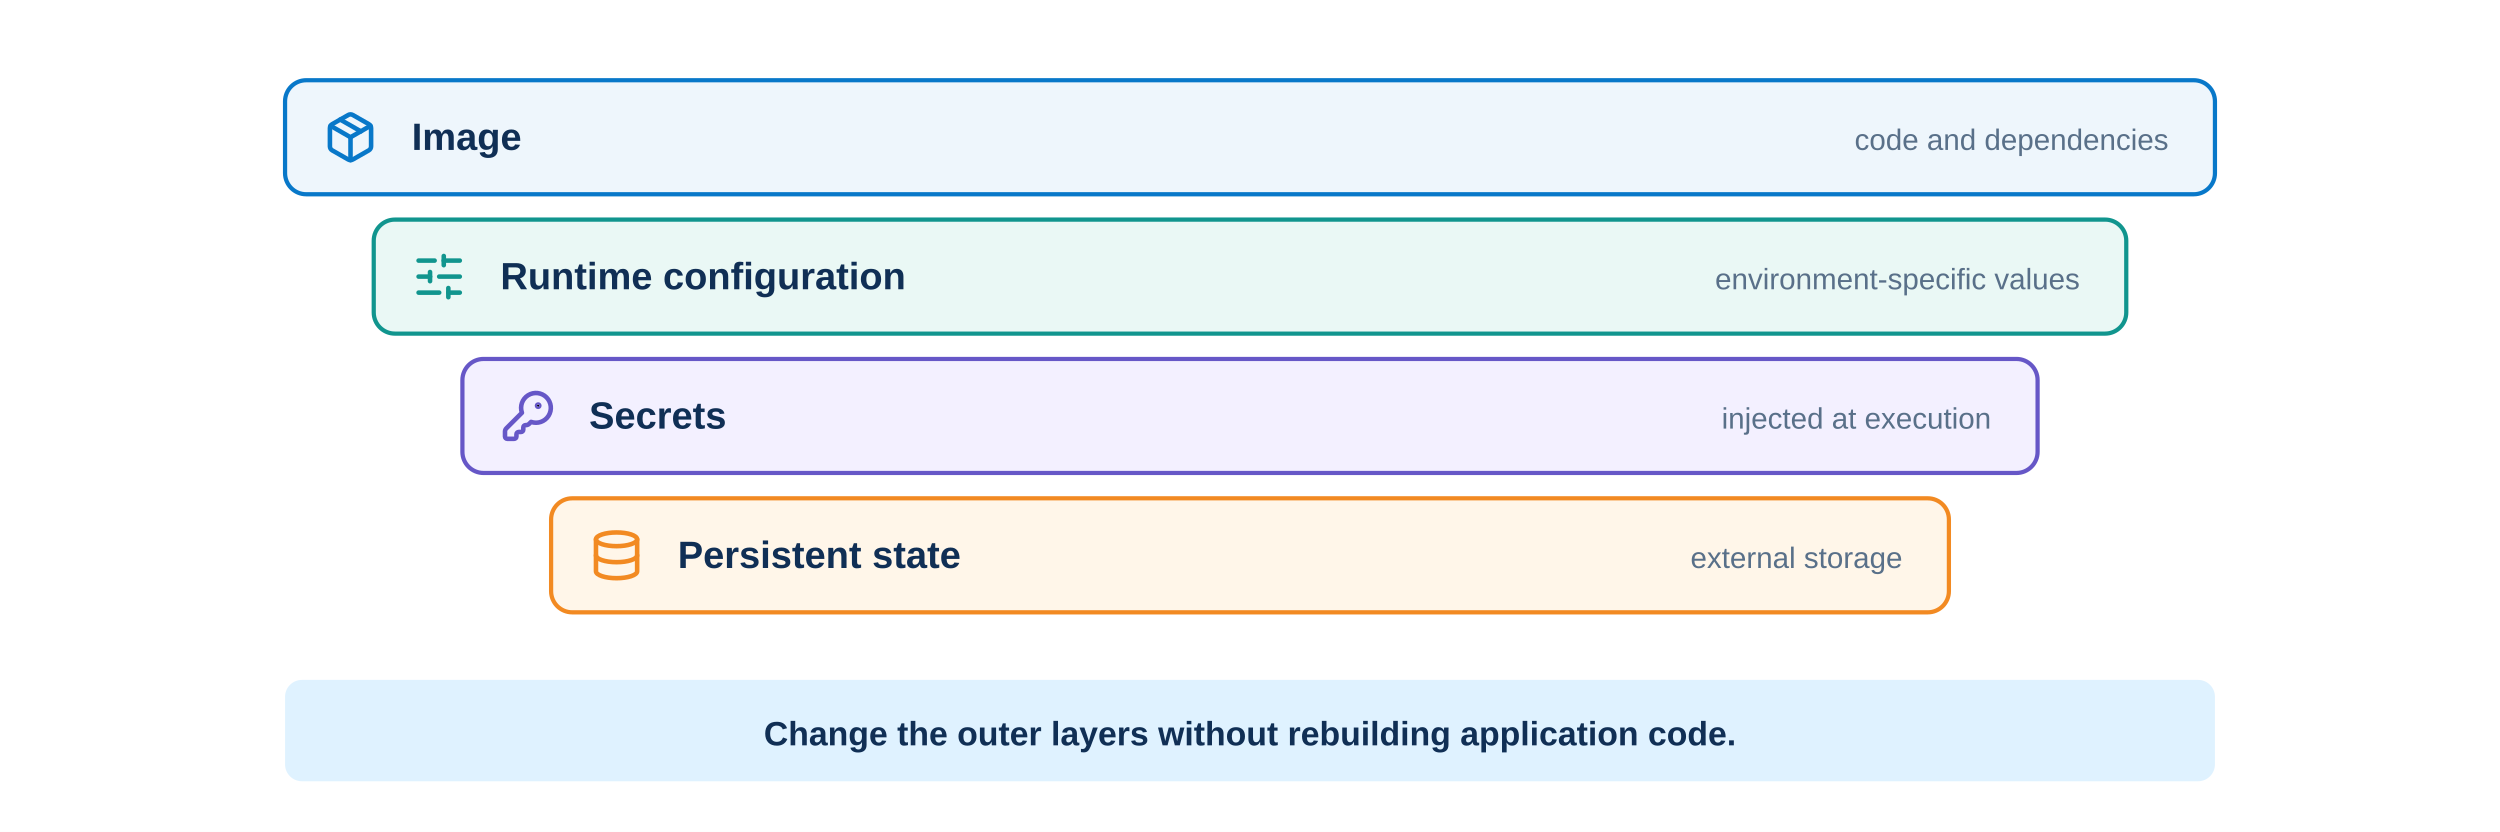
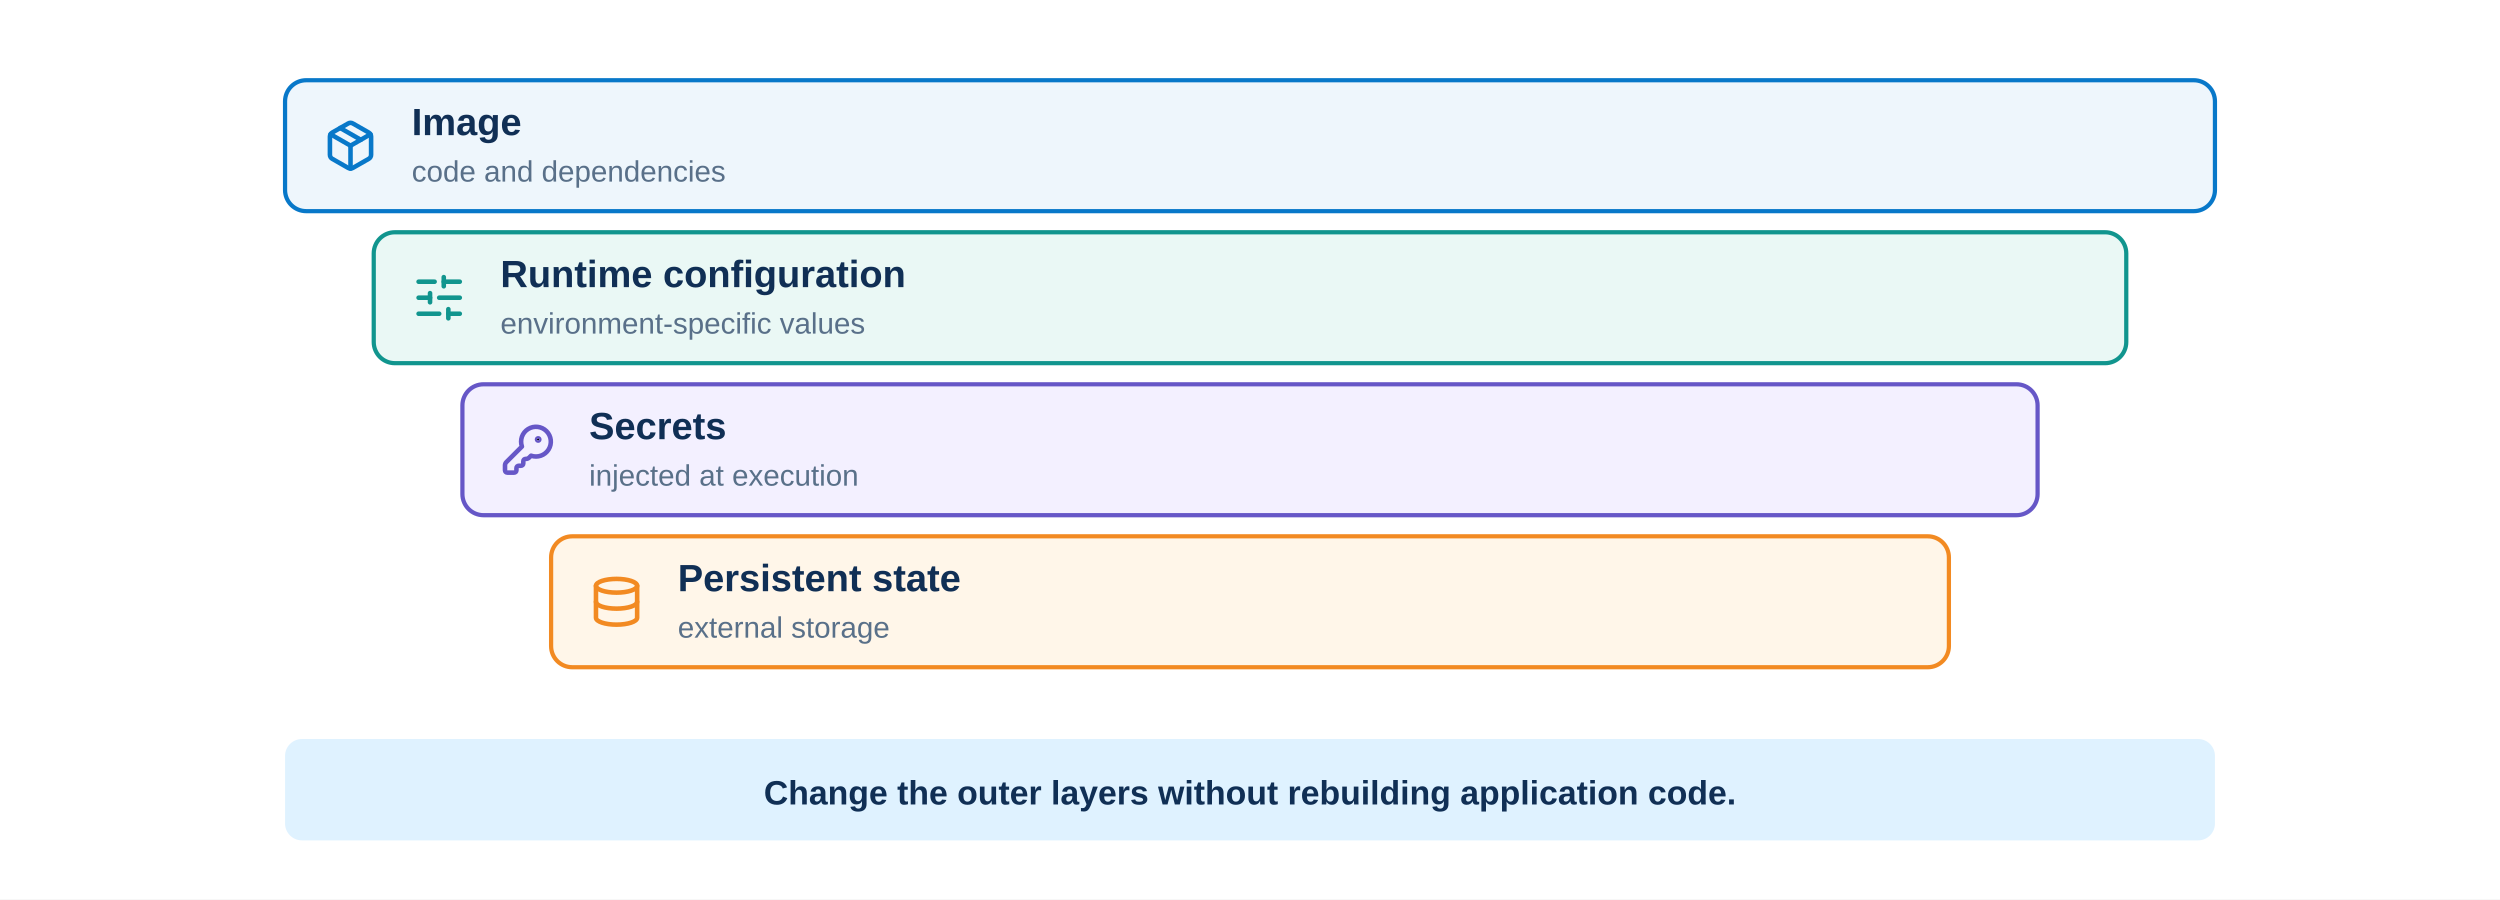
- <svg xmlns="http://www.w3.org/2000/svg" width="1184" height="394" viewBox="0 0 1184 394">
+ <svg xmlns="http://www.w3.org/2000/svg" width="1184" height="426" viewBox="0 0 1184 426">
  <rect width="100%" height="100%" fill="white" />
  <style>.label{font:700 18px Arial,sans-serif;fill:#102f55}.sub{font:400 14px Arial,sans-serif;fill:#597089}.band{font:700 16px Arial,sans-serif;fill:#102f55}.small{font:600 14px Arial,sans-serif;fill:#102f55}</style>
-   <rect x="135" y="38" width="914" height="54" rx="10" fill="#eef6fc" stroke="#0878c9" stroke-width="2" />
-   <g transform="translate(153 52) scale(1.083333)" fill="none" stroke="#0878c9" stroke-width="2" stroke-linecap="round" stroke-linejoin="round">
+   <rect x="135" y="38" width="914" height="62" rx="10" fill="#eef6fc" stroke="#0878c9" stroke-width="2" />
+   <g transform="translate(153 56) scale(1.083333)" fill="none" stroke="#0878c9" stroke-width="2" stroke-linecap="round" stroke-linejoin="round">
    <path d="M11 21.73a2 2 0 0 0 2 0l7-4A2 2 0 0 0 21 16V8a2 2 0 0 0-1-1.73l-7-4a2 2 0 0 0-2 0l-7 4A2 2 0 0 0 3 8v8a2 2 0 0 0 1 1.73z" />
    <path d="M12 22V12" />
    <polyline points="3.29 7 12 12 20.71 7" />
    <path d="m7.5 4.27 9 5.15" />
  </g>
-   <text x="195" y="71" text-anchor="start" class="label">Image</text>
-   <text x="1027" y="71" text-anchor="end" class="sub">code and dependencies</text>
-   <rect x="177" y="104" width="830" height="54" rx="10" fill="#eaf8f5" stroke="#11958e" stroke-width="2" />
-   <g transform="translate(195 118) scale(1.083333)" fill="none" stroke="#11958e" stroke-width="2" stroke-linecap="round" stroke-linejoin="round">
+   <text x="195" y="64" text-anchor="start" class="label">Image</text>
+   <text x="195" y="86" text-anchor="start" class="sub">code and dependencies</text>
+   <rect x="177" y="110" width="830" height="62" rx="10" fill="#eaf8f5" stroke="#11958e" stroke-width="2" />
+   <g transform="translate(195 128) scale(1.083333)" fill="none" stroke="#11958e" stroke-width="2" stroke-linecap="round" stroke-linejoin="round">
    <path d="M10 5H3" />
    <path d="M12 19H3" />
    <path d="M14 3v4" />
    <path d="M16 17v4" />
    <path d="M21 12h-9" />
    <path d="M21 19h-5" />
    <path d="M21 5h-7" />
    <path d="M8 10v4" />
    <path d="M8 12H3" />
  </g>
-   <text x="237" y="137" text-anchor="start" class="label">Runtime configuration</text>
-   <text x="985" y="137" text-anchor="end" class="sub">environment-specific values</text>
-   <rect x="219" y="170" width="746" height="54" rx="10" fill="#f3f0ff" stroke="#6657c7" stroke-width="2" />
-   <g transform="translate(237 184) scale(1.083333)" fill="none" stroke="#6657c7" stroke-width="2" stroke-linecap="round" stroke-linejoin="round">
+   <text x="237" y="136" text-anchor="start" class="label">Runtime configuration</text>
+   <text x="237" y="158" text-anchor="start" class="sub">environment-specific values</text>
+   <rect x="219" y="182" width="746" height="62" rx="10" fill="#f3f0ff" stroke="#6657c7" stroke-width="2" />
+   <g transform="translate(237 200) scale(1.083333)" fill="none" stroke="#6657c7" stroke-width="2" stroke-linecap="round" stroke-linejoin="round">
    <path d="M2.586 17.414A2 2 0 0 0 2 18.828V21a1 1 0 0 0 1 1h3a1 1 0 0 0 1-1v-1a1 1 0 0 1 1-1h1a1 1 0 0 0 1-1v-1a1 1 0 0 1 1-1h.172a2 2 0 0 0 1.414-.586l.814-.814a6.5 6.5 0 1 0-4-4z" />
    <circle cx="16.5" cy="7.5" r=".5" fill="currentColor" />
  </g>
-   <text x="279" y="203" text-anchor="start" class="label">Secrets</text>
-   <text x="943" y="203" text-anchor="end" class="sub">injected at execution</text>
-   <rect x="261" y="236" width="662" height="54" rx="10" fill="#fff6e9" stroke="#f28a22" stroke-width="2" />
-   <g transform="translate(279 250) scale(1.083333)" fill="none" stroke="#f28a22" stroke-width="2" stroke-linecap="round" stroke-linejoin="round">
+   <text x="279" y="208" text-anchor="start" class="label">Secrets</text>
+   <text x="279" y="230" text-anchor="start" class="sub">injected at execution</text>
+   <rect x="261" y="254" width="662" height="62" rx="10" fill="#fff6e9" stroke="#f28a22" stroke-width="2" />
+   <g transform="translate(279 272) scale(1.083333)" fill="none" stroke="#f28a22" stroke-width="2" stroke-linecap="round" stroke-linejoin="round">
    <ellipse cx="12" cy="5" rx="9" ry="3" />
    <path d="M3 5V19A9 3 0 0 0 21 19V5" />
    <path d="M3 12A9 3 0 0 0 21 12" />
  </g>
-   <text x="321" y="269" text-anchor="start" class="label">Persistent state</text>
-   <text x="901" y="269" text-anchor="end" class="sub">external storage</text>
-   <rect x="135" y="322" width="914" height="48" rx="8" fill="#dff2ff" />
-   <text x="592" y="353" text-anchor="middle" class="band">Change the outer layers without rebuilding application code.</text>
+   <text x="321" y="280" text-anchor="start" class="label">Persistent state</text>
+   <text x="321" y="302" text-anchor="start" class="sub">external storage</text>
+   <rect x="135" y="350" width="914" height="48" rx="8" fill="#dff2ff" />
+   <text x="592" y="381" text-anchor="middle" class="band">Change the outer layers without rebuilding application code.</text>
</svg>
